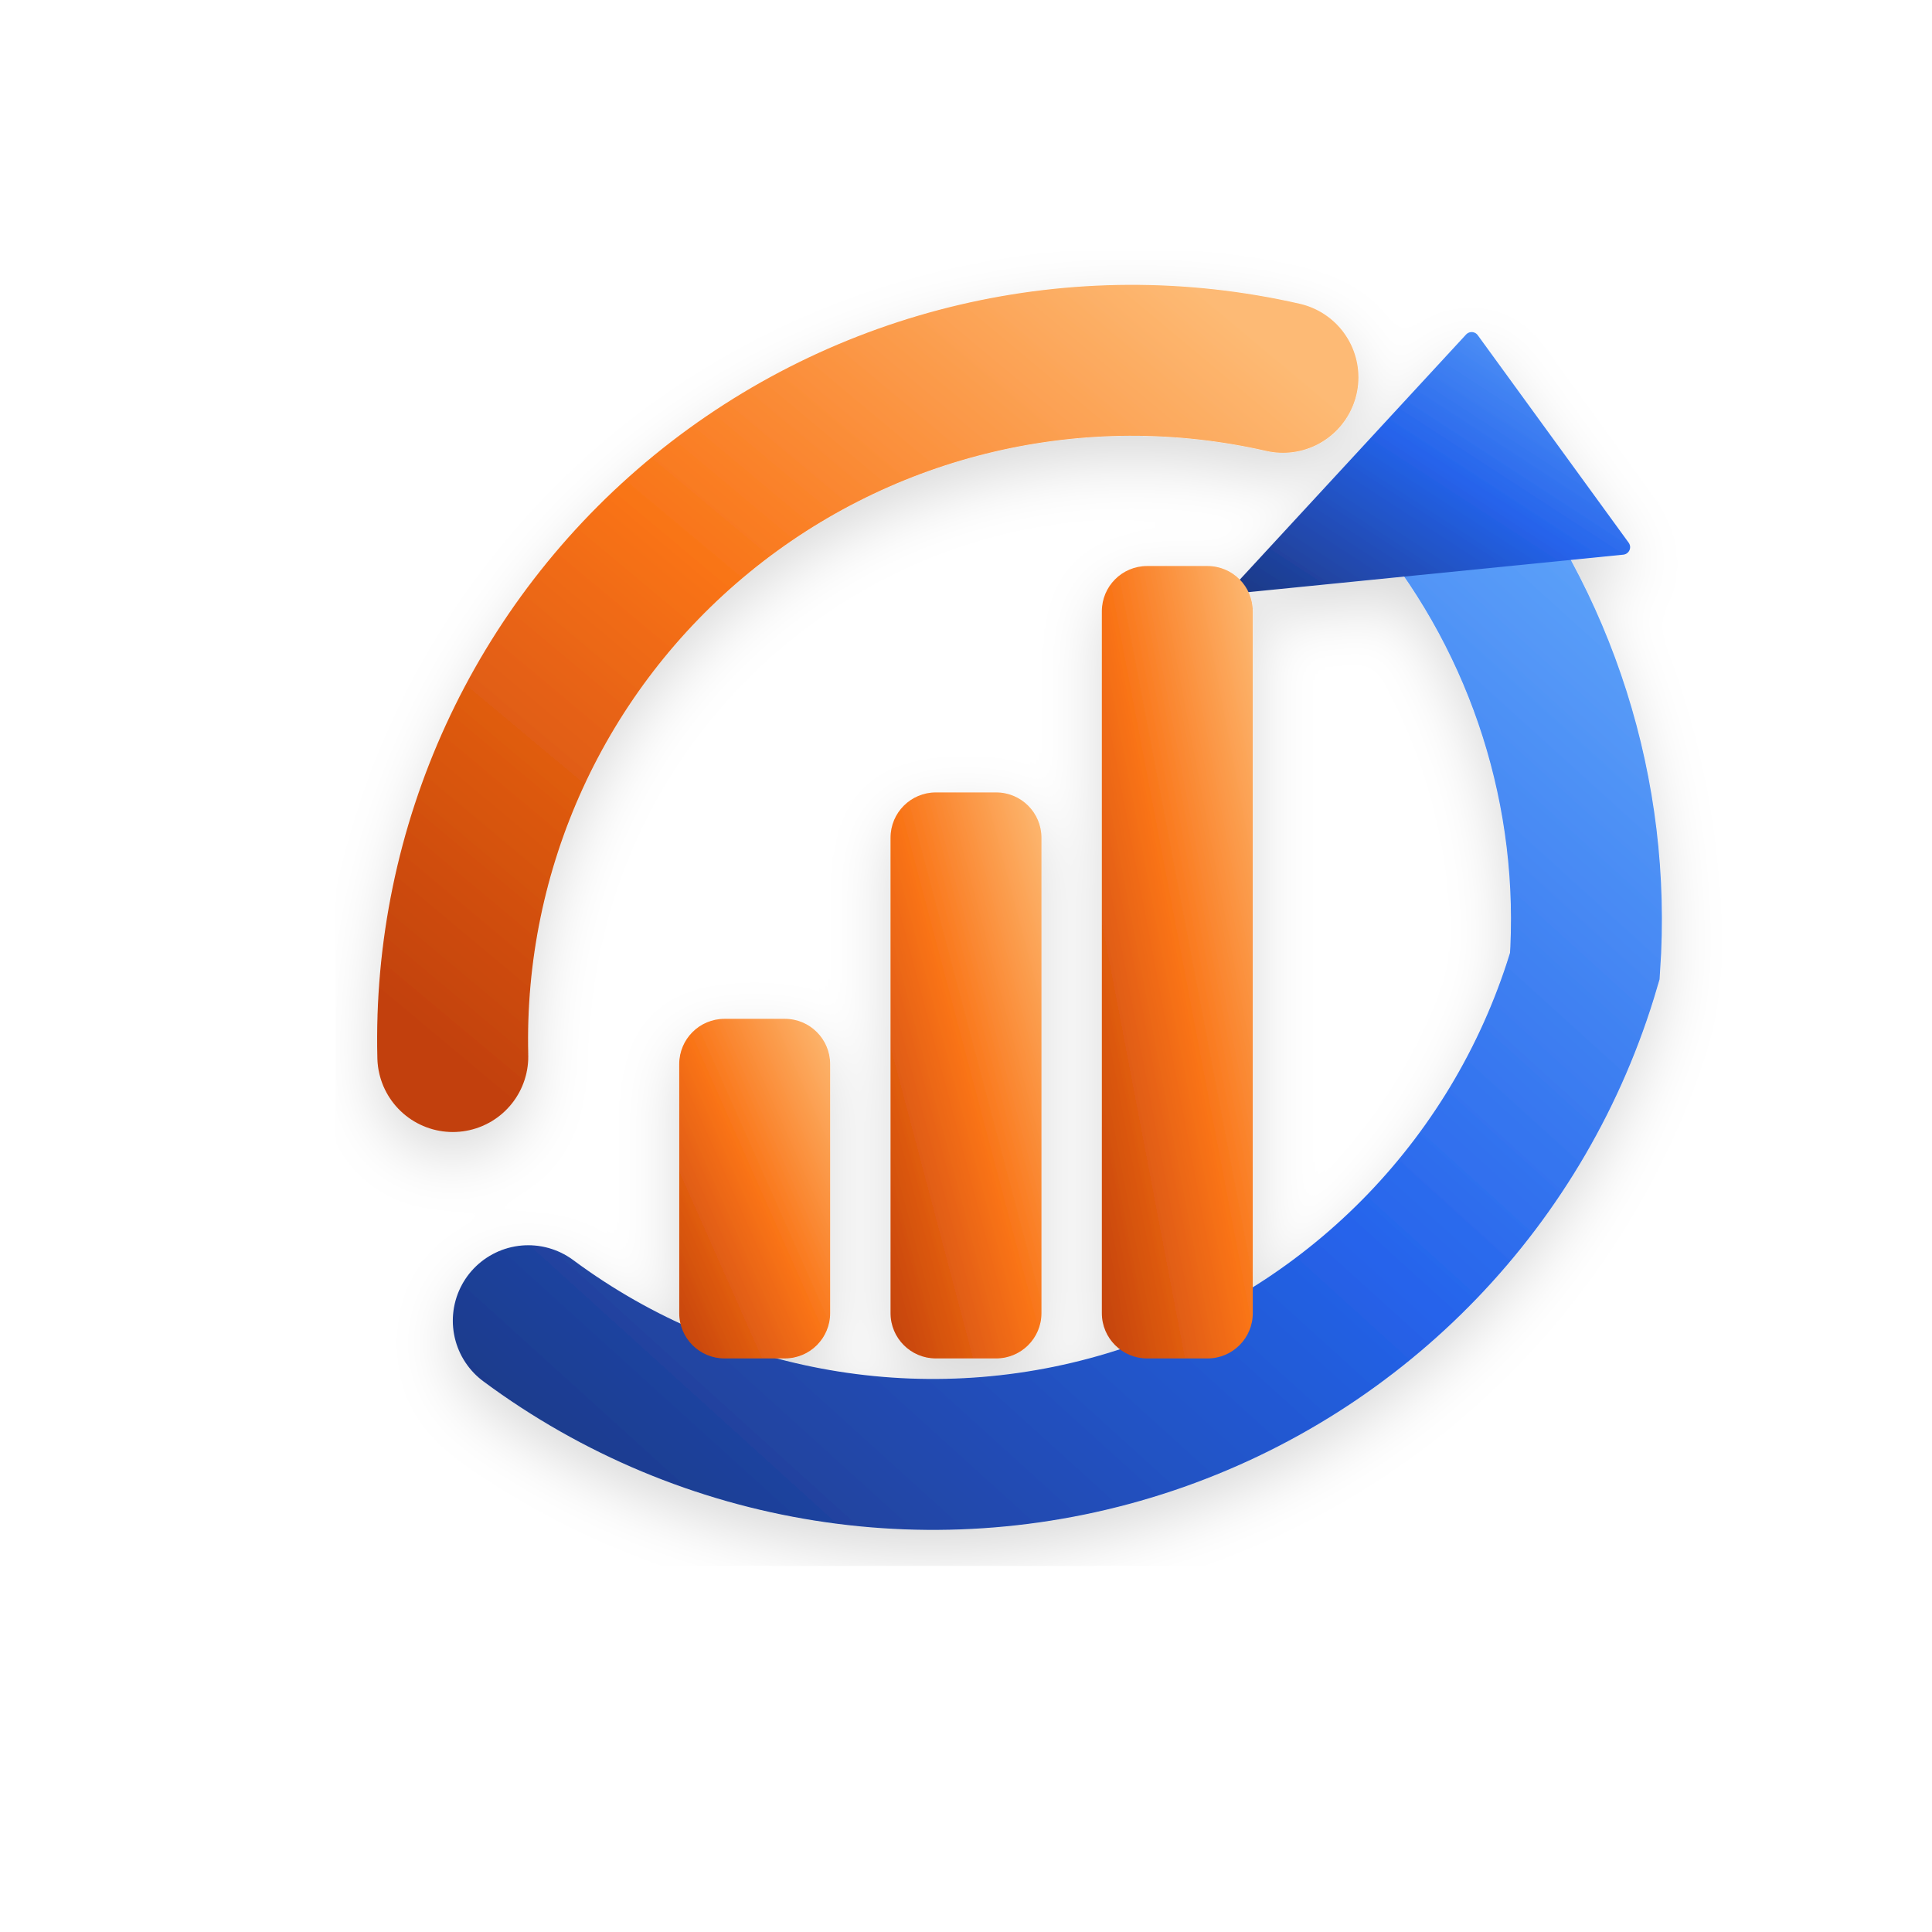
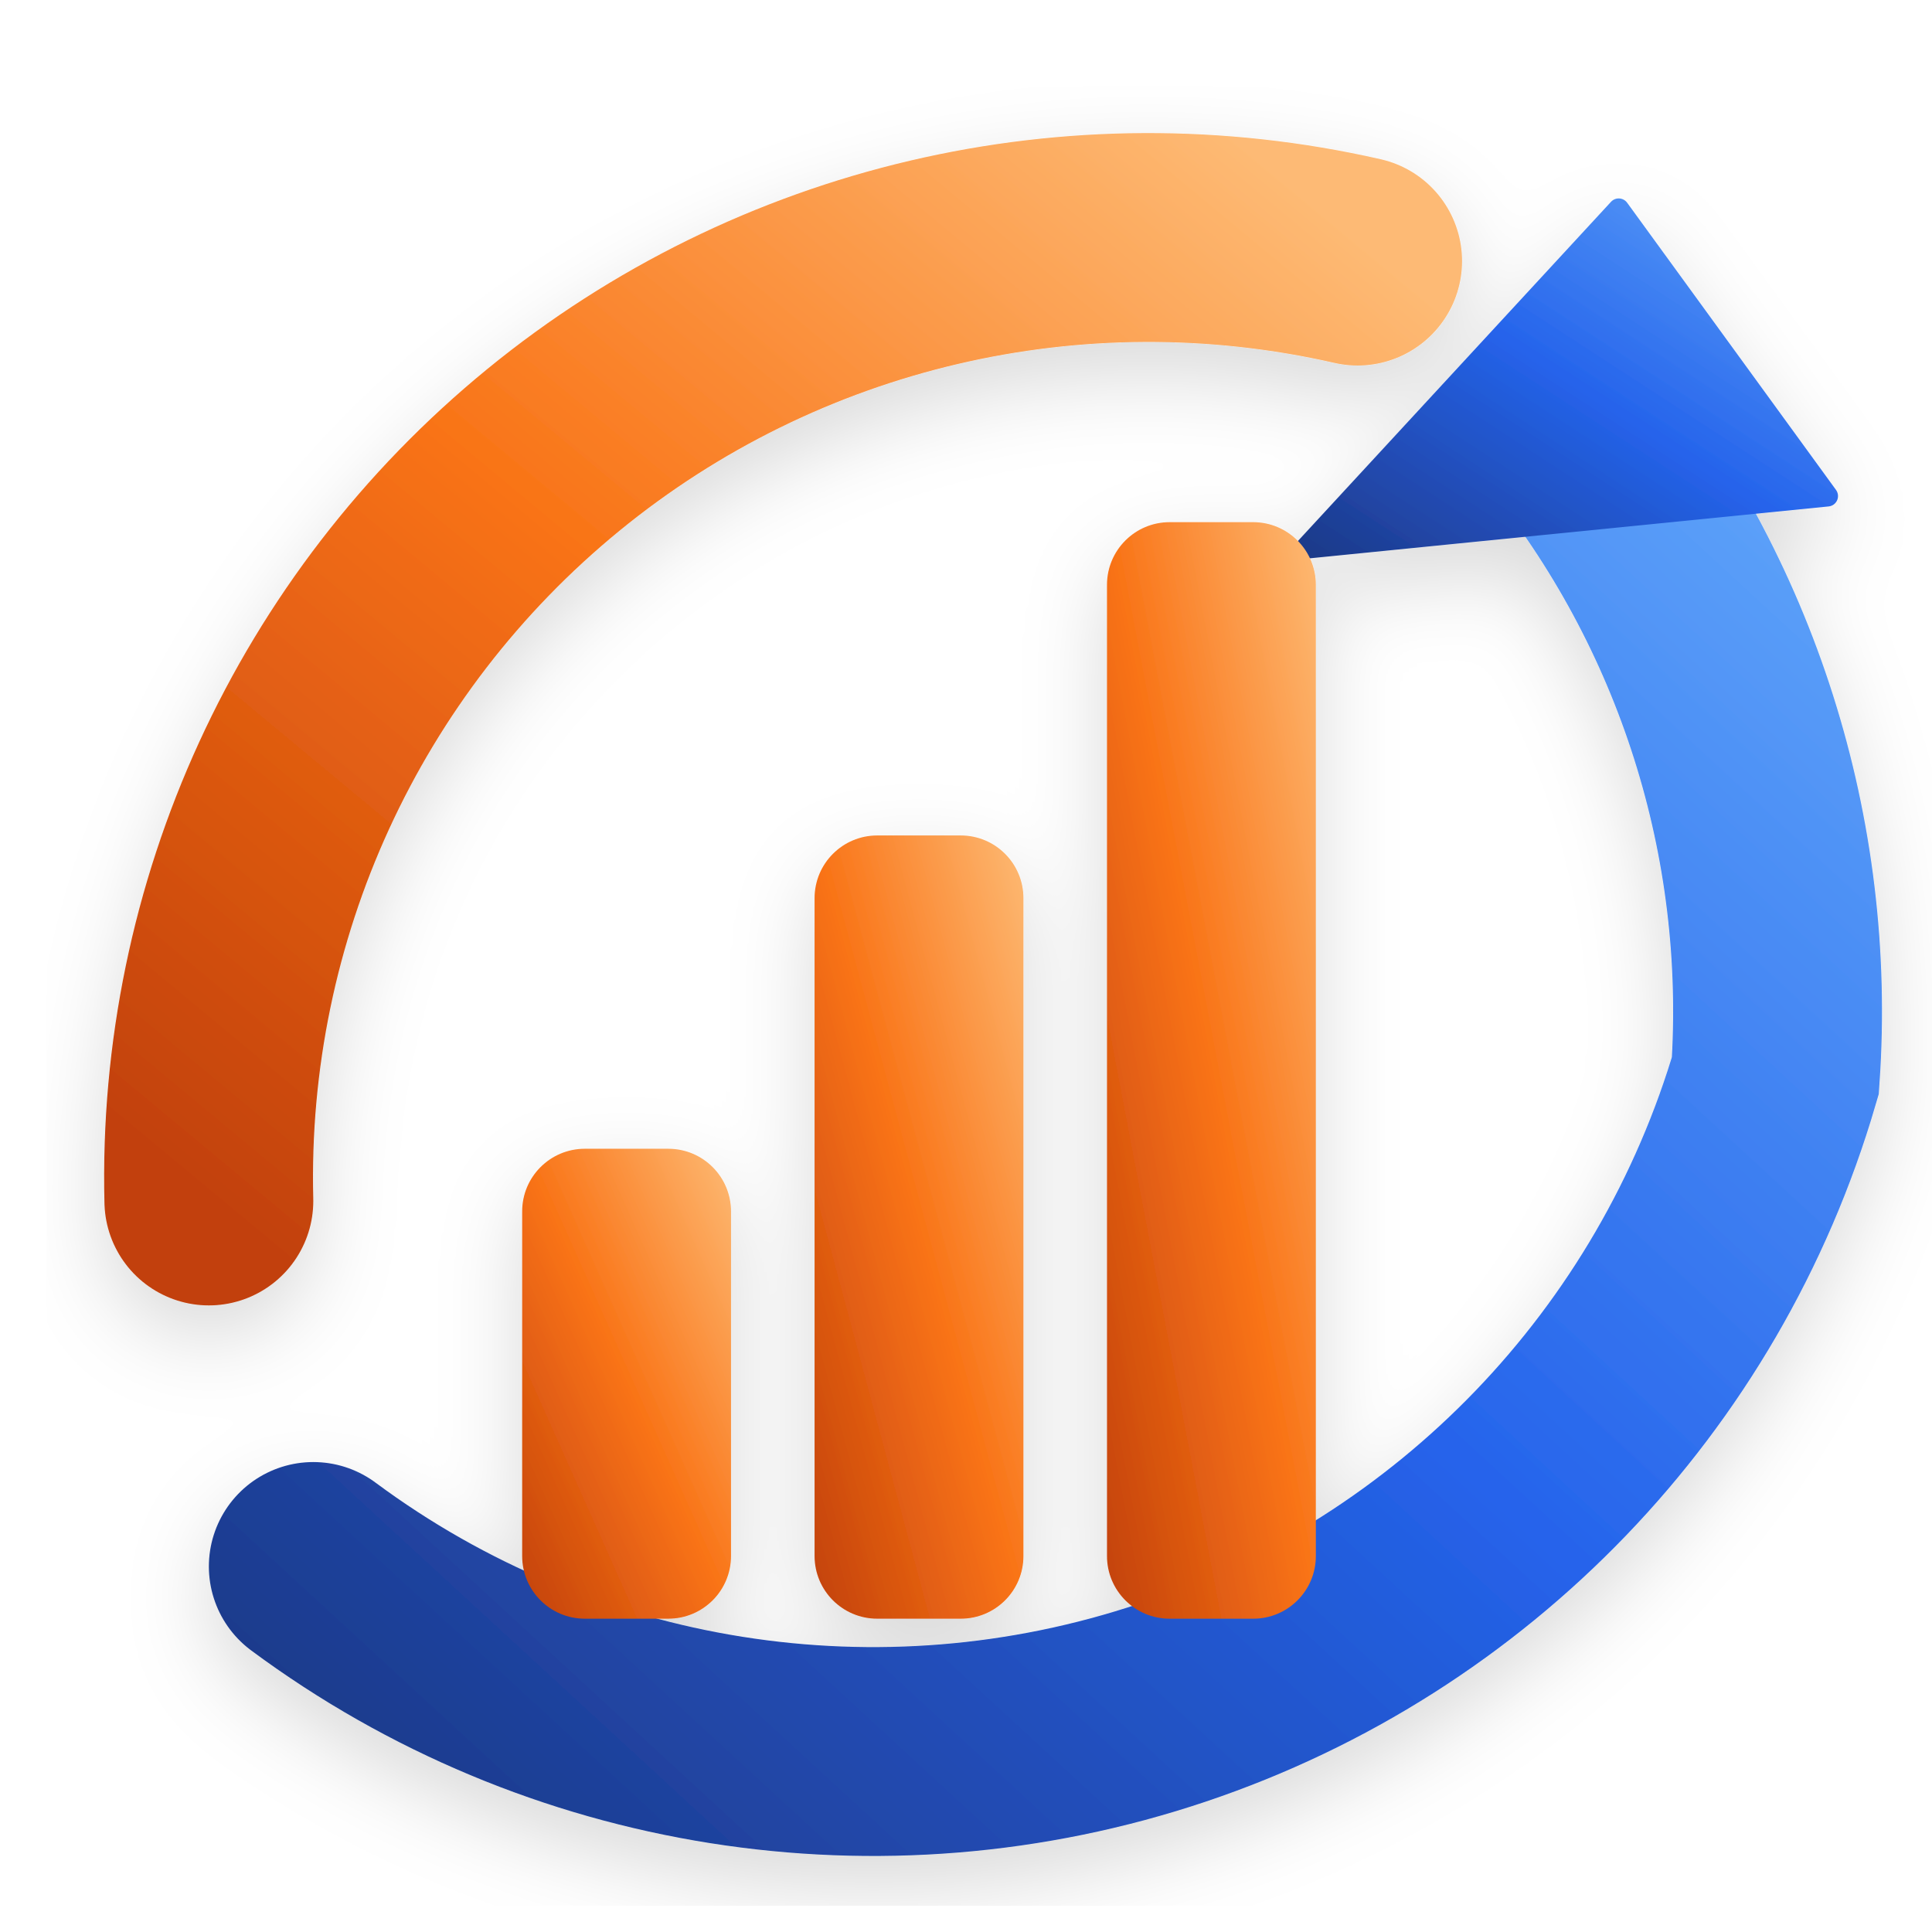
- <svg xmlns="http://www.w3.org/2000/svg" viewBox="0 0 512 512" width="512" height="512">
+ <svg xmlns="http://www.w3.org/2000/svg" viewBox="80 50 370 370" width="512" height="512">
  <defs>
    <linearGradient id="blueGrad" x1="0%" y1="100%" x2="100%" y2="0%">
      <stop offset="0%" stop-color="#1E3A8A" />
      <stop offset="50%" stop-color="#2563EB" />
      <stop offset="100%" stop-color="#60A5FA" />
    </linearGradient>
    <linearGradient id="orangeGrad" x1="0%" y1="100%" x2="100%" y2="0%">
      <stop offset="0%" stop-color="#C2410C" />
      <stop offset="50%" stop-color="#F97316" />
      <stop offset="100%" stop-color="#FDBA74" />
    </linearGradient>
    <filter id="shadow" x="-10%" y="-10%" width="120%" height="120%">
      <feDropShadow dx="0" dy="6" stdDeviation="8" flood-opacity="0.15" />
    </filter>
  </defs>
  <g filter="url(#shadow)">
    <path d="M 120 280 A 180 180 0 0 1 340 100" fill="none" stroke="url(#orangeGrad)" stroke-width="40" stroke-linecap="round" />
    <path d="M 140 350 A 180 180 0 0 0 420 256 A 180 180 0 0 0 380 130" fill="none" stroke="url(#blueGrad)" stroke-width="40" stroke-linecap="round" />
    <path d="M 390 90 L 330 155 L 430 145 Z" fill="url(#blueGrad)" stroke="url(#blueGrad)" stroke-width="4" stroke-linejoin="round" />
    <rect x="180" y="270" width="40" height="90" rx="12" fill="url(#orangeGrad)" />
    <rect x="236" y="210" width="40" height="150" rx="12" fill="url(#orangeGrad)" />
    <rect x="292" y="150" width="40" height="210" rx="12" fill="url(#orangeGrad)" />
  </g>
</svg>
